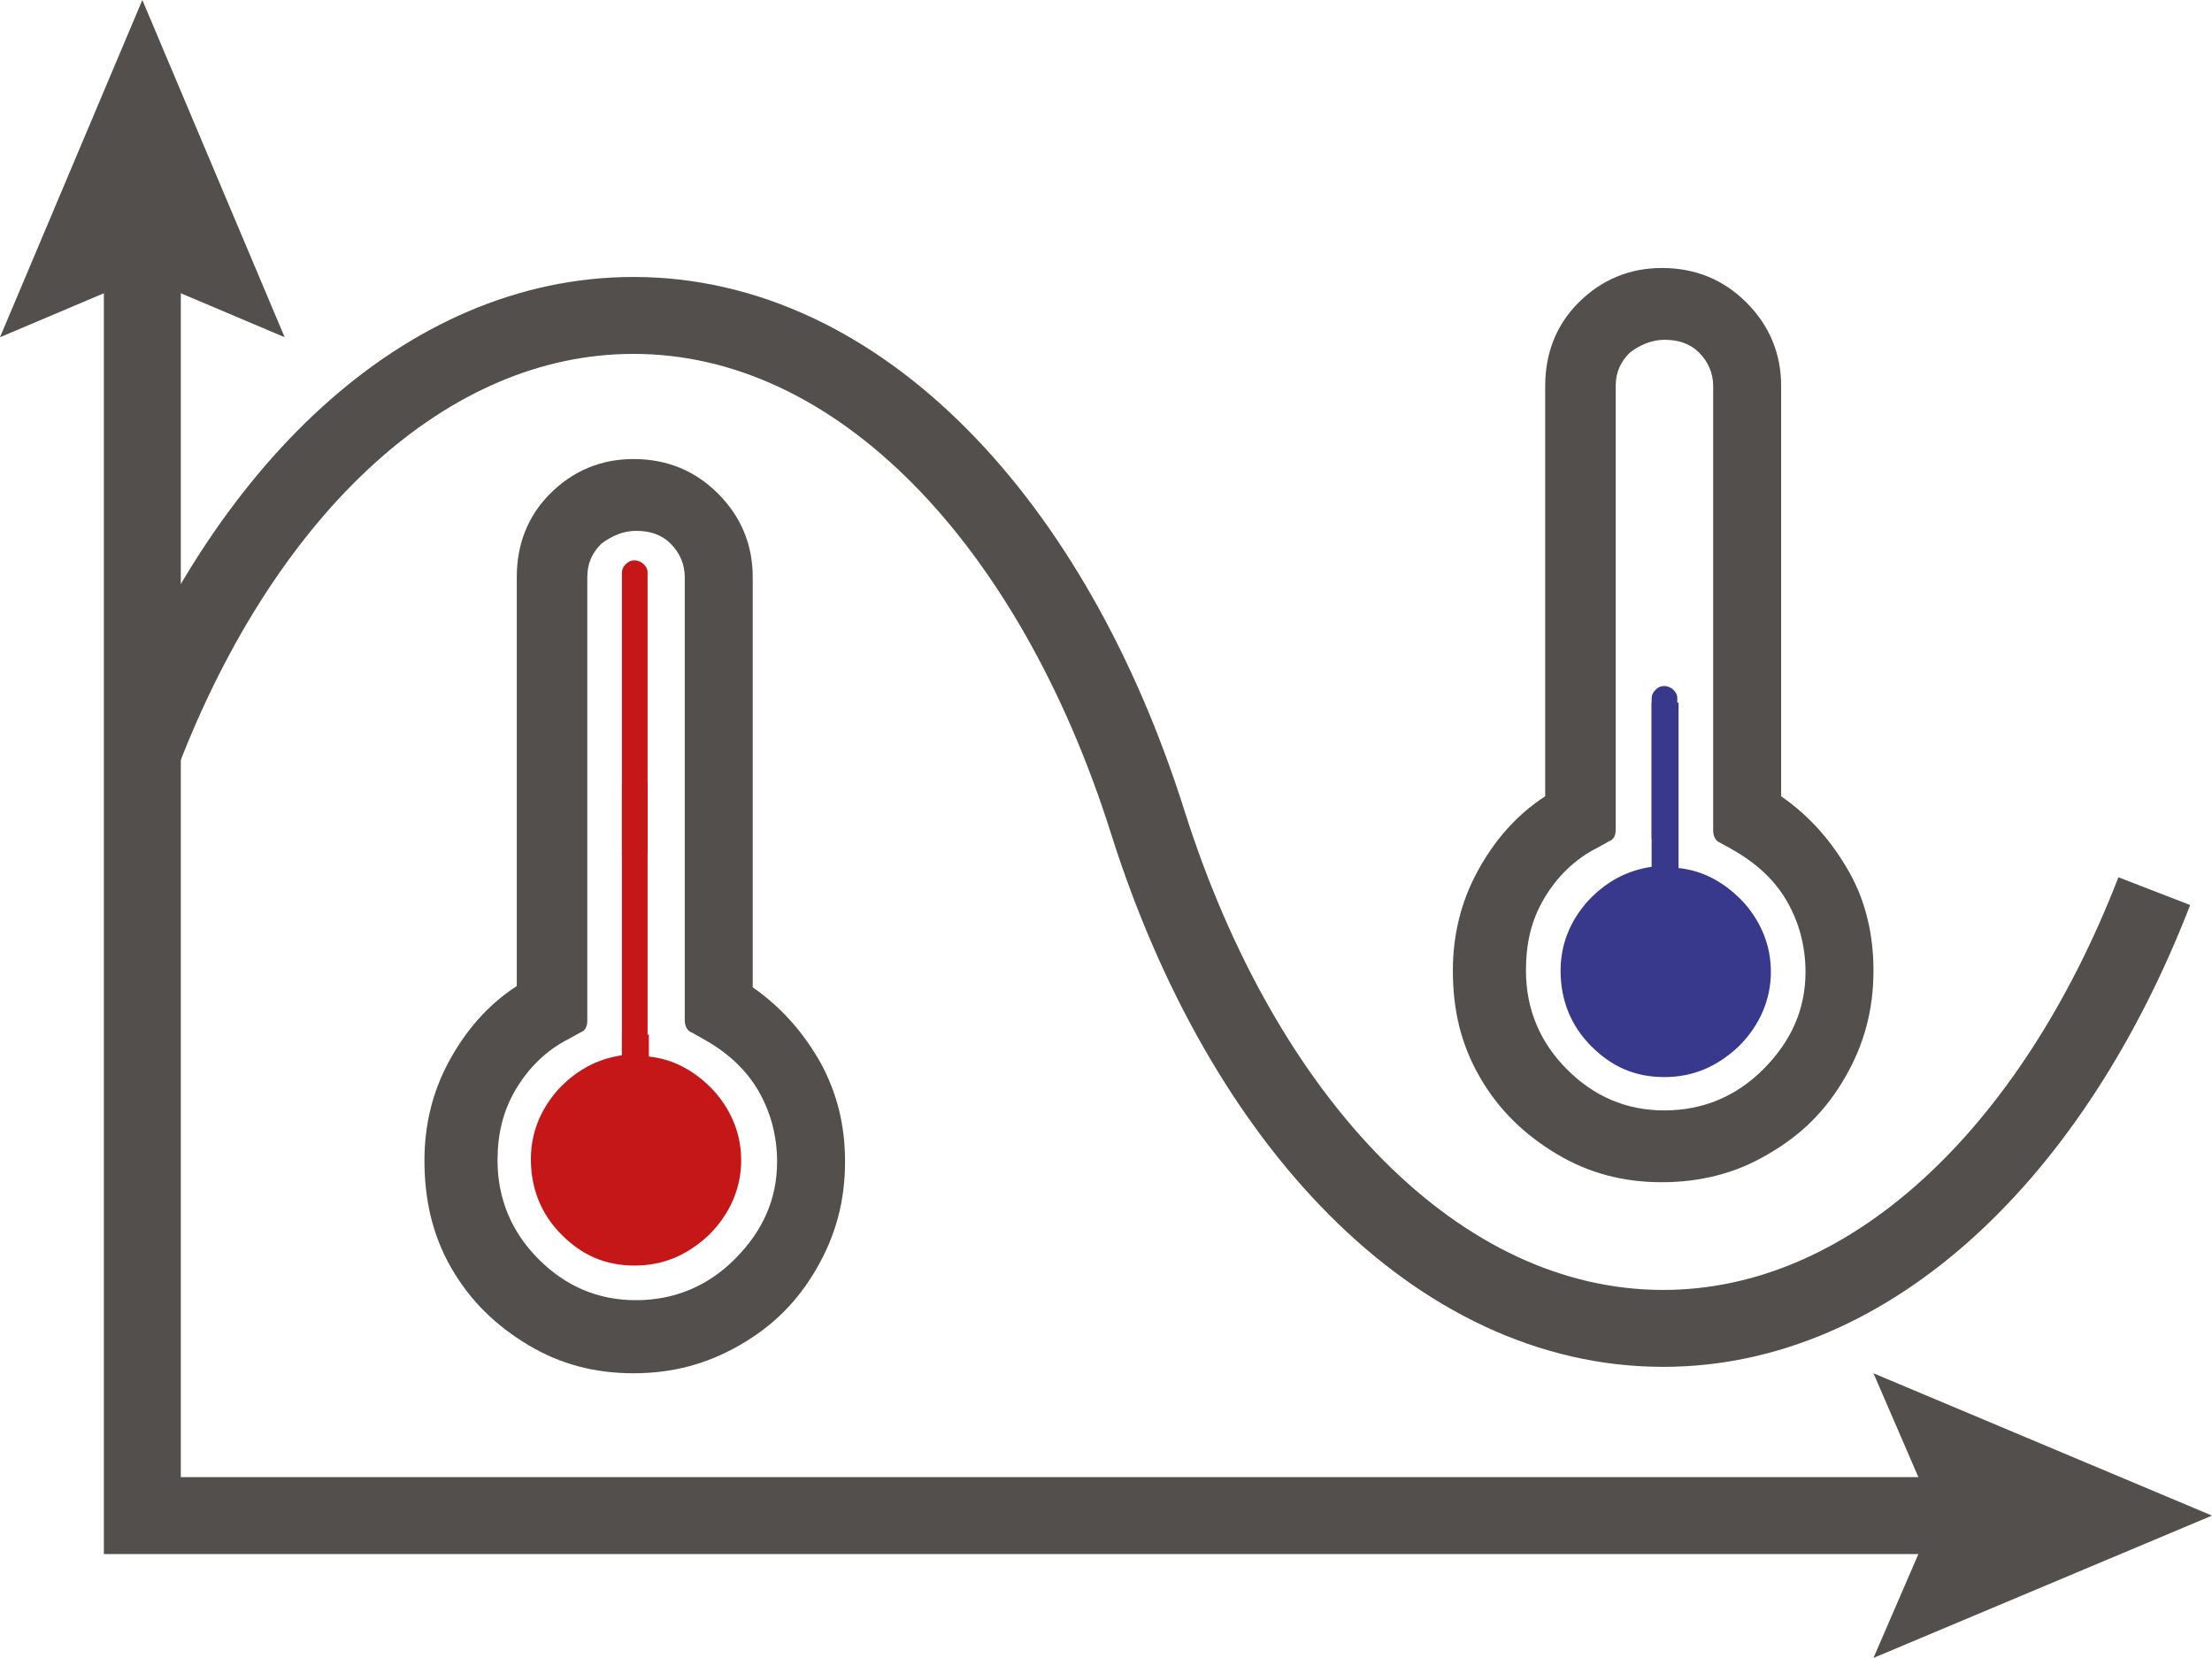
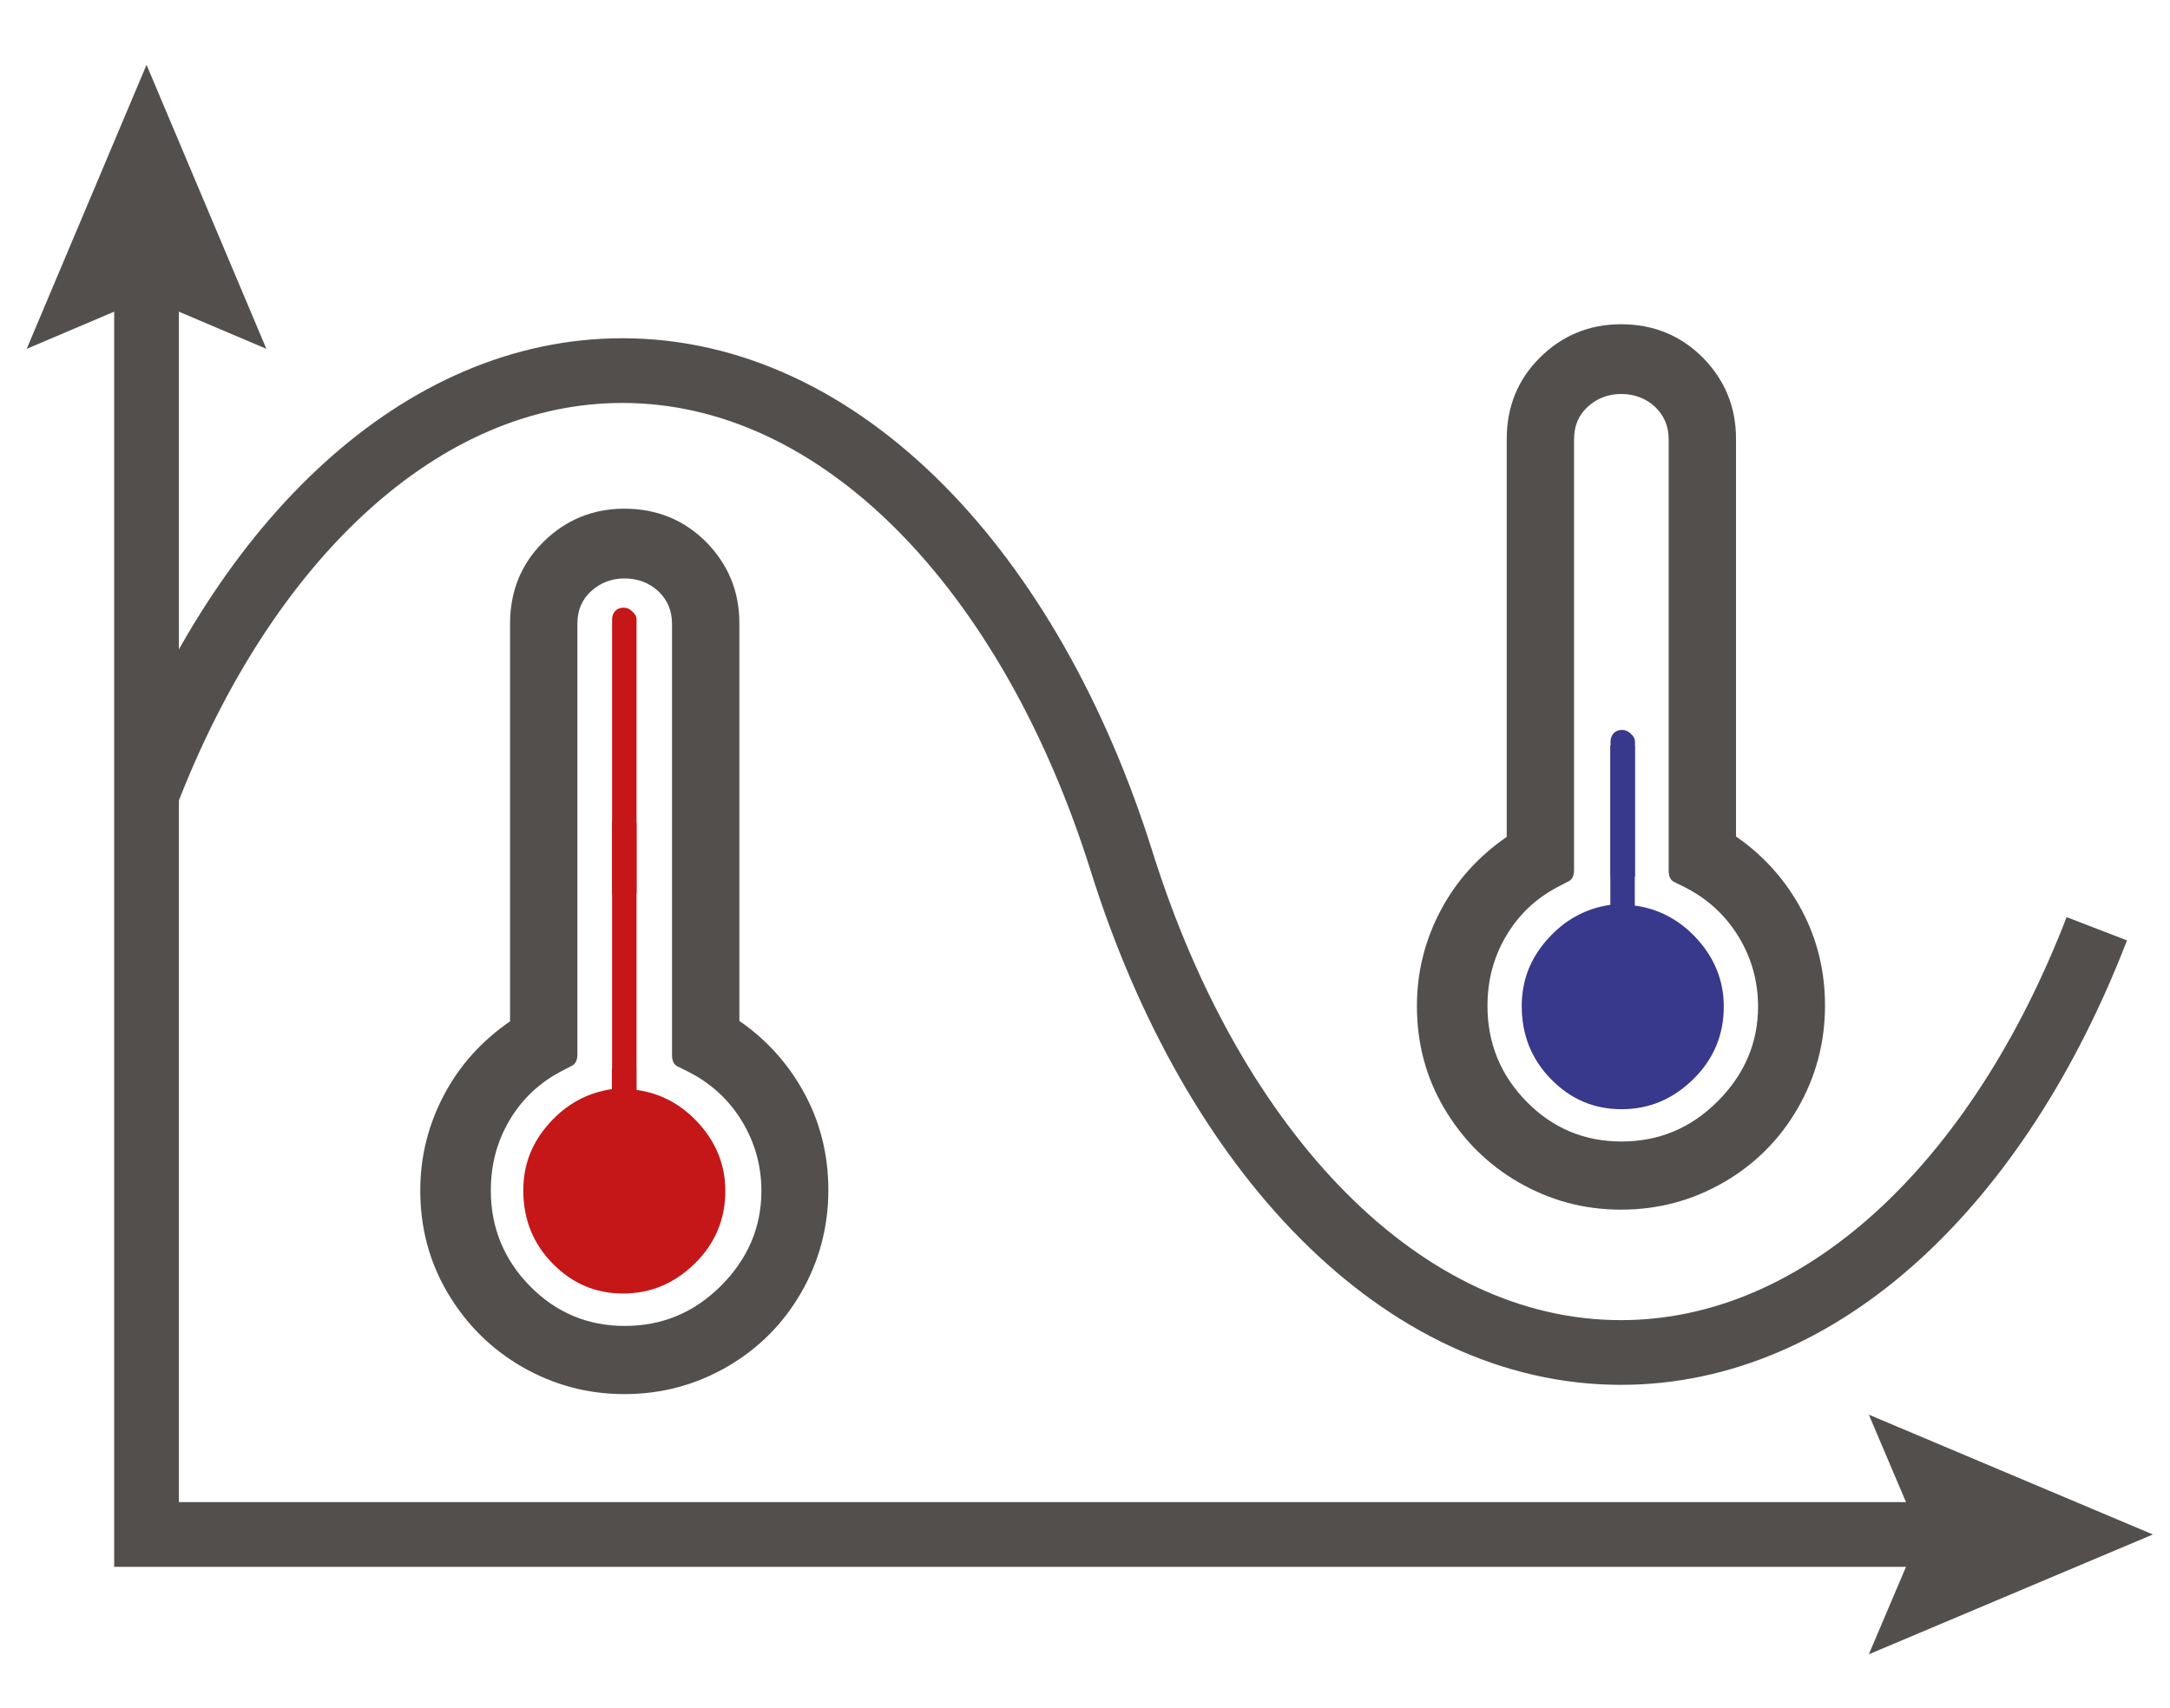
- <svg xmlns="http://www.w3.org/2000/svg" version="1.1" id="Calque_1" x="0px" y="0px" viewBox="0 0 172.5 129.3" style="enable-background:new 0 0 172.5 129.3;" xml:space="preserve">
-   <style type="text/css">
- 	.st0{fill:none;stroke:#534F4D;stroke-width:6;stroke-miterlimit:10;}
- 	.st1{fill:#534F4D;}
- 	.st2{fill:#C51718;}
- 	.st3{fill:#38388D;}
- </style>
+ <svg xmlns="http://www.w3.org/2000/svg" version="1.1" id="Calque_1" x="0px" y="0px" viewBox="0 0 201.192 158.298" enable-background="new 0 0 201.192 158.298" xml:space="preserve">
  <g>
    <g>
-       <polyline class="st0" points="154.6,118.2 11.1,118.2 11.1,17.9   " />
      <g>
-         <polygon class="st1" points="146.1,107.1 150.9,118.2 146.1,129.3 172.5,118.2    " />
-       </g>
-       <g>
-         <polygon class="st1" points="22.2,26.3 11.1,21.6 0,26.3 11.1,0    " />
+         <polyline fill="none" stroke="#534F4D" stroke-width="6" stroke-miterlimit="10" points="181.696,142.287 13.586,142.287      13.586,23.92    " />
+         <g>
+           <polygon fill="#534F4D" points="173.27,131.178 177.99,142.287 173.27,153.397 199.605,142.287     " />
+         </g>
+         <g>
+           <polygon fill="#534F4D" points="24.696,32.346 13.586,27.626 2.477,32.346 13.586,6.011     " />
+         </g>
      </g>
    </g>
-   </g>
-   <path class="st0" d="M168,69.5c-7.9,20.4-22.1,34.1-38.3,34.1c-17.6,0-32.8-16.1-40.2-39.5S67,24.6,49.4,24.6  c-16.2,0-30.4,13.6-38.3,34.1" />
-   <g>
-     <path class="st1" d="M33.1,90.5c0-2.7,0.6-5.3,1.9-7.7s3-4.4,5.3-5.9V45c0-2.6,0.9-4.8,2.6-6.5c1.8-1.8,4-2.7,6.5-2.7   c2.6,0,4.8,0.9,6.6,2.7c1.8,1.8,2.7,4,2.7,6.5v32c2.3,1.6,4,3.6,5.3,5.9c1.3,2.4,1.9,4.9,1.9,7.7c0,3-0.7,5.7-2.2,8.3s-3.4,4.5-6,6   s-5.3,2.2-8.3,2.2c-3,0-5.7-0.7-8.2-2.2s-4.5-3.4-6-6S33.1,93.5,33.1,90.5z M38.8,90.5c0,3,1.1,5.6,3.2,7.7s4.6,3.2,7.6,3.2   c3,0,5.6-1.1,7.7-3.2c2.2-2.2,3.3-4.7,3.3-7.6c0-2-0.5-3.9-1.5-5.6c-1-1.7-2.5-3-4.3-4l-0.9-0.5c-0.3-0.1-0.5-0.5-0.5-0.9V45   c0-1-0.4-1.9-1.1-2.6c-0.7-0.7-1.6-1-2.7-1c-1,0-1.9,0.4-2.7,1c-0.7,0.7-1.1,1.5-1.1,2.6v34.6c0,0.5-0.2,0.8-0.5,0.9L44.4,81   c-1.8,0.9-3.2,2.3-4.2,4S38.8,88.5,38.8,90.5z" />
-     <path class="st2" d="M50.5,66.6v-22c0-0.2-0.1-0.4-0.3-0.6c-0.2-0.2-0.5-0.3-0.7-0.3c-0.3,0-0.5,0.1-0.7,0.3   c-0.2,0.2-0.3,0.4-0.3,0.7v22" />
-     <path class="st2" d="M48.5,80.7v1.6c-2,0.3-3.6,1.2-5,2.7c-1.4,1.6-2.1,3.4-2.1,5.4c0,2.3,0.8,4.3,2.4,5.9c1.6,1.6,3.4,2.4,5.7,2.4   c2.2,0,4.1-0.8,5.8-2.4c1.6-1.6,2.5-3.6,2.5-5.8c0-2-0.7-3.8-2.1-5.4c-1.4-1.5-3.1-2.5-5.1-2.7v-1.7" />
-     <path class="st2" d="M50.5,83.1v-22c0-0.2-0.1-0.4-0.3-0.6c-0.2-0.2-0.5-0.3-0.7-0.3c-0.3,0-0.5,0.1-0.7,0.3   c-0.2,0.2-0.3,0.4-0.3,0.7v22" />
-   </g>
-   <g>
-     <path class="st3" d="M130.8,65.3V54.4c0-0.2-0.1-0.4-0.3-0.6c-0.2-0.2-0.5-0.3-0.7-0.3c-0.3,0-0.5,0.1-0.7,0.3   c-0.2,0.2-0.3,0.4-0.3,0.7v10.9" />
-     <path class="st3" d="M128.8,54.8v12.8c-2,0.3-3.6,1.2-5,2.7c-1.4,1.6-2.1,3.4-2.1,5.4c0,2.3,0.8,4.3,2.4,5.9s3.4,2.4,5.7,2.4   c2.2,0,4.1-0.8,5.8-2.4c1.6-1.6,2.5-3.6,2.5-5.8c0-2-0.7-3.8-2.1-5.4c-1.4-1.5-3.1-2.5-5.1-2.7V54.8" />
-     <path class="st1" d="M113.3,75.7c0-2.7,0.6-5.3,1.9-7.7s3-4.4,5.3-5.9v-32c0-2.6,0.9-4.8,2.6-6.5c1.8-1.8,4-2.7,6.5-2.7   c2.6,0,4.8,0.9,6.6,2.7c1.8,1.8,2.7,4,2.7,6.5v32c2.3,1.6,4,3.6,5.3,5.9s1.9,4.9,1.9,7.7c0,3-0.7,5.7-2.2,8.3s-3.4,4.5-6,6   c-2.5,1.5-5.3,2.2-8.3,2.2c-3,0-5.7-0.7-8.2-2.2c-2.5-1.5-4.5-3.4-6-6S113.3,78.7,113.3,75.7z M119,75.7c0,3,1.1,5.6,3.2,7.7   c2.1,2.1,4.6,3.2,7.6,3.2c3,0,5.6-1.1,7.7-3.2c2.2-2.2,3.3-4.7,3.3-7.6c0-2-0.5-3.9-1.5-5.6c-1-1.7-2.5-3-4.3-4l-0.9-0.5   c-0.3-0.1-0.5-0.5-0.5-0.9V30.1c0-1-0.4-1.9-1.1-2.6c-0.7-0.7-1.6-1-2.7-1c-1,0-1.9,0.4-2.7,1c-0.7,0.7-1.1,1.5-1.1,2.6v34.6   c0,0.5-0.2,0.8-0.5,0.9l-0.9,0.5c-1.8,0.9-3.2,2.3-4.2,4C119.4,71.8,119,73.6,119,75.7z" />
+     <path fill="none" stroke="#534F4D" stroke-width="6" stroke-miterlimit="10" d="M194.405,86.122   c-9.087,23.566-25.446,39.29-44.117,39.29c-20.273,0-37.821-18.537-46.292-45.524S77.977,34.365,57.704,34.365   c-18.671,0-35.031,15.724-44.117,39.29" />
+     <g>
+       <path fill="#534F4D" d="M38.966,110.389c0-3.159,0.743-6.095,2.193-8.846c1.449-2.75,3.494-5.017,6.132-6.839V57.836    c0-2.973,1.003-5.501,3.048-7.545c2.044-2.044,4.571-3.122,7.545-3.122c3.01,0,5.538,1.041,7.582,3.085    c2.044,2.081,3.085,4.571,3.085,7.545v36.869c2.639,1.821,4.646,4.125,6.095,6.839s2.156,5.686,2.156,8.846    c0,3.419-0.855,6.616-2.527,9.515s-3.977,5.203-6.876,6.876c-2.899,1.672-6.058,2.527-9.515,2.527    c-3.419,0-6.578-0.855-9.477-2.527c-2.899-1.672-5.203-3.977-6.913-6.876C39.784,116.967,38.966,113.808,38.966,110.389z     M45.507,110.389c0,3.456,1.226,6.43,3.642,8.883c2.416,2.453,5.352,3.679,8.771,3.679c3.456,0,6.43-1.226,8.92-3.717    c2.49-2.49,3.754-5.426,3.754-8.808c0-2.304-0.595-4.46-1.784-6.43c-1.189-1.97-2.825-3.494-4.906-4.571l-1.041-0.52    c-0.372-0.149-0.557-0.52-0.557-1.078V57.836c0-1.189-0.409-2.193-1.264-3.01c-0.855-0.78-1.895-1.189-3.159-1.189    c-1.189,0-2.23,0.409-3.085,1.189c-0.855,0.78-1.264,1.784-1.264,3.01v39.917c0,0.557-0.186,0.929-0.52,1.078l-1.003,0.52    c-2.044,1.078-3.642,2.602-4.794,4.571C46.065,105.892,45.507,108.01,45.507,110.389z" />
+       <path fill="#C51718" d="M59.017,82.805V57.424c0-0.223-0.111-0.483-0.372-0.706c-0.26-0.26-0.52-0.372-0.818-0.372    c-0.334,0-0.595,0.111-0.78,0.297c-0.186,0.223-0.297,0.446-0.297,0.78v25.381" />
+       <path fill="#C51718" d="M56.731,99.091v1.899c-2.267,0.335-4.2,1.375-5.798,3.159c-1.635,1.821-2.416,3.865-2.416,6.244    c0,2.639,0.892,4.906,2.713,6.764c1.821,1.858,3.977,2.787,6.541,2.787c2.564,0,4.757-0.929,6.653-2.787    c1.895-1.858,2.825-4.125,2.825-6.727c0-2.341-0.818-4.423-2.416-6.207c-1.598-1.784-3.568-2.862-5.835-3.159v-1.974" />
+       <path fill="#C51718" d="M59.017,101.798V76.417c0-0.223-0.111-0.483-0.372-0.706c-0.26-0.26-0.52-0.372-0.818-0.372    c-0.334,0-0.595,0.111-0.78,0.297c-0.186,0.223-0.297,0.446-0.297,0.78v25.381" />
+     </g>
+     <g>
+       <path fill="#38388D" d="M151.589,81.271v-12.51c0-0.223-0.111-0.483-0.372-0.706c-0.26-0.26-0.52-0.372-0.818-0.372    c-0.334,0-0.595,0.112-0.78,0.297c-0.186,0.223-0.297,0.446-0.297,0.78v12.51" />
+       <path fill="#38388D" d="M149.303,69.13v14.77c-2.267,0.335-4.2,1.375-5.798,3.159c-1.635,1.821-2.416,3.865-2.416,6.244    c0,2.639,0.892,4.906,2.713,6.764s3.977,2.787,6.541,2.787s4.757-0.929,6.653-2.787s2.825-4.125,2.825-6.727    c0-2.341-0.818-4.423-2.416-6.207s-3.568-2.862-5.835-3.159V69.13" />
+       <path fill="#534F4D" d="M131.37,93.287c0-3.159,0.743-6.095,2.193-8.846c1.449-2.75,3.494-5.017,6.132-6.839V40.733    c0-2.973,1.003-5.501,3.048-7.545s4.571-3.122,7.545-3.122c3.01,0,5.538,1.041,7.582,3.085c2.044,2.081,3.085,4.571,3.085,7.545    v36.869c2.639,1.821,4.646,4.125,6.095,6.839c1.449,2.713,2.156,5.686,2.156,8.846c0,3.419-0.855,6.616-2.527,9.515    c-1.672,2.899-3.977,5.203-6.876,6.876c-2.899,1.672-6.058,2.527-9.515,2.527c-3.419,0-6.578-0.855-9.477-2.527    s-5.203-3.977-6.913-6.876C132.188,99.865,131.37,96.706,131.37,93.287z M137.912,93.287c0,3.456,1.226,6.43,3.642,8.883    c2.416,2.453,5.352,3.679,8.771,3.679c3.456,0,6.43-1.226,8.92-3.717c2.49-2.49,3.754-5.426,3.754-8.808    c0-2.304-0.595-4.46-1.784-6.43c-1.189-1.97-2.825-3.494-4.906-4.571l-1.041-0.52c-0.372-0.149-0.557-0.52-0.557-1.078V40.733    c0-1.189-0.409-2.193-1.264-3.01c-0.855-0.78-1.895-1.189-3.159-1.189c-1.189,0-2.23,0.409-3.085,1.189    c-0.855,0.78-1.264,1.784-1.264,3.01V80.65c0,0.557-0.186,0.929-0.52,1.078l-1.003,0.52c-2.044,1.078-3.642,2.602-4.794,4.571    C138.469,88.789,137.912,90.908,137.912,93.287z" />
+     </g>
  </g>
</svg>
